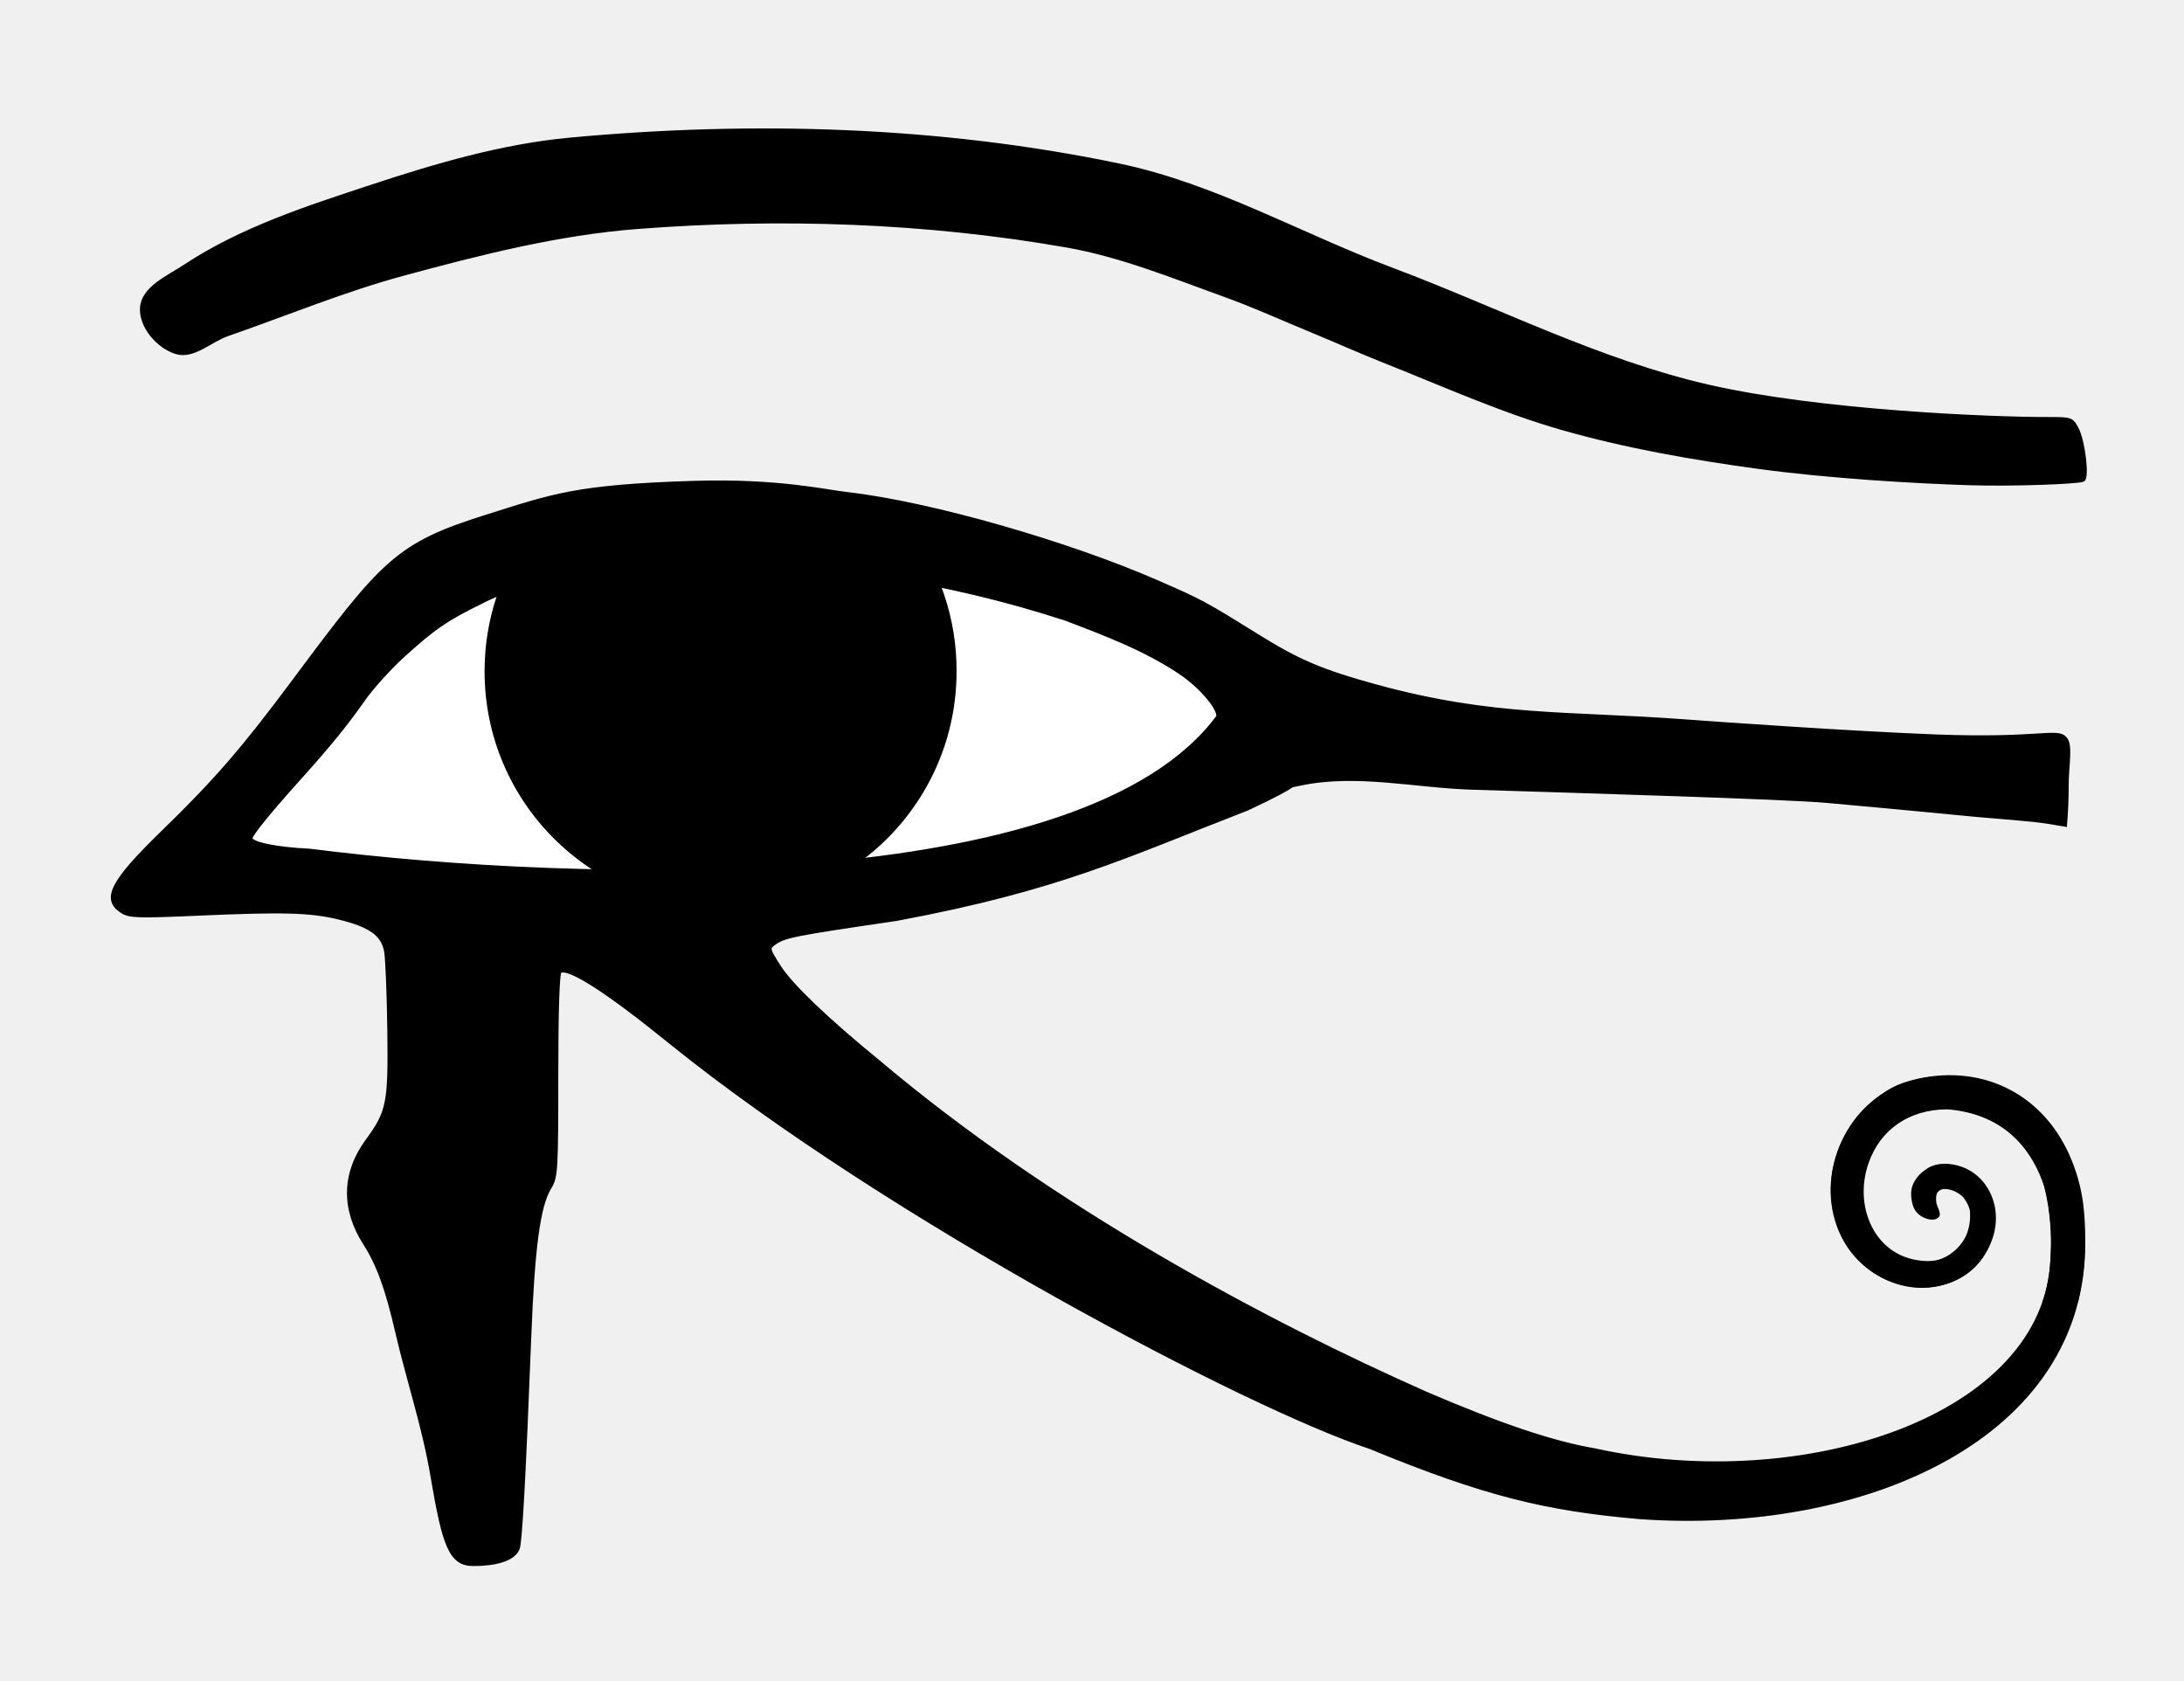
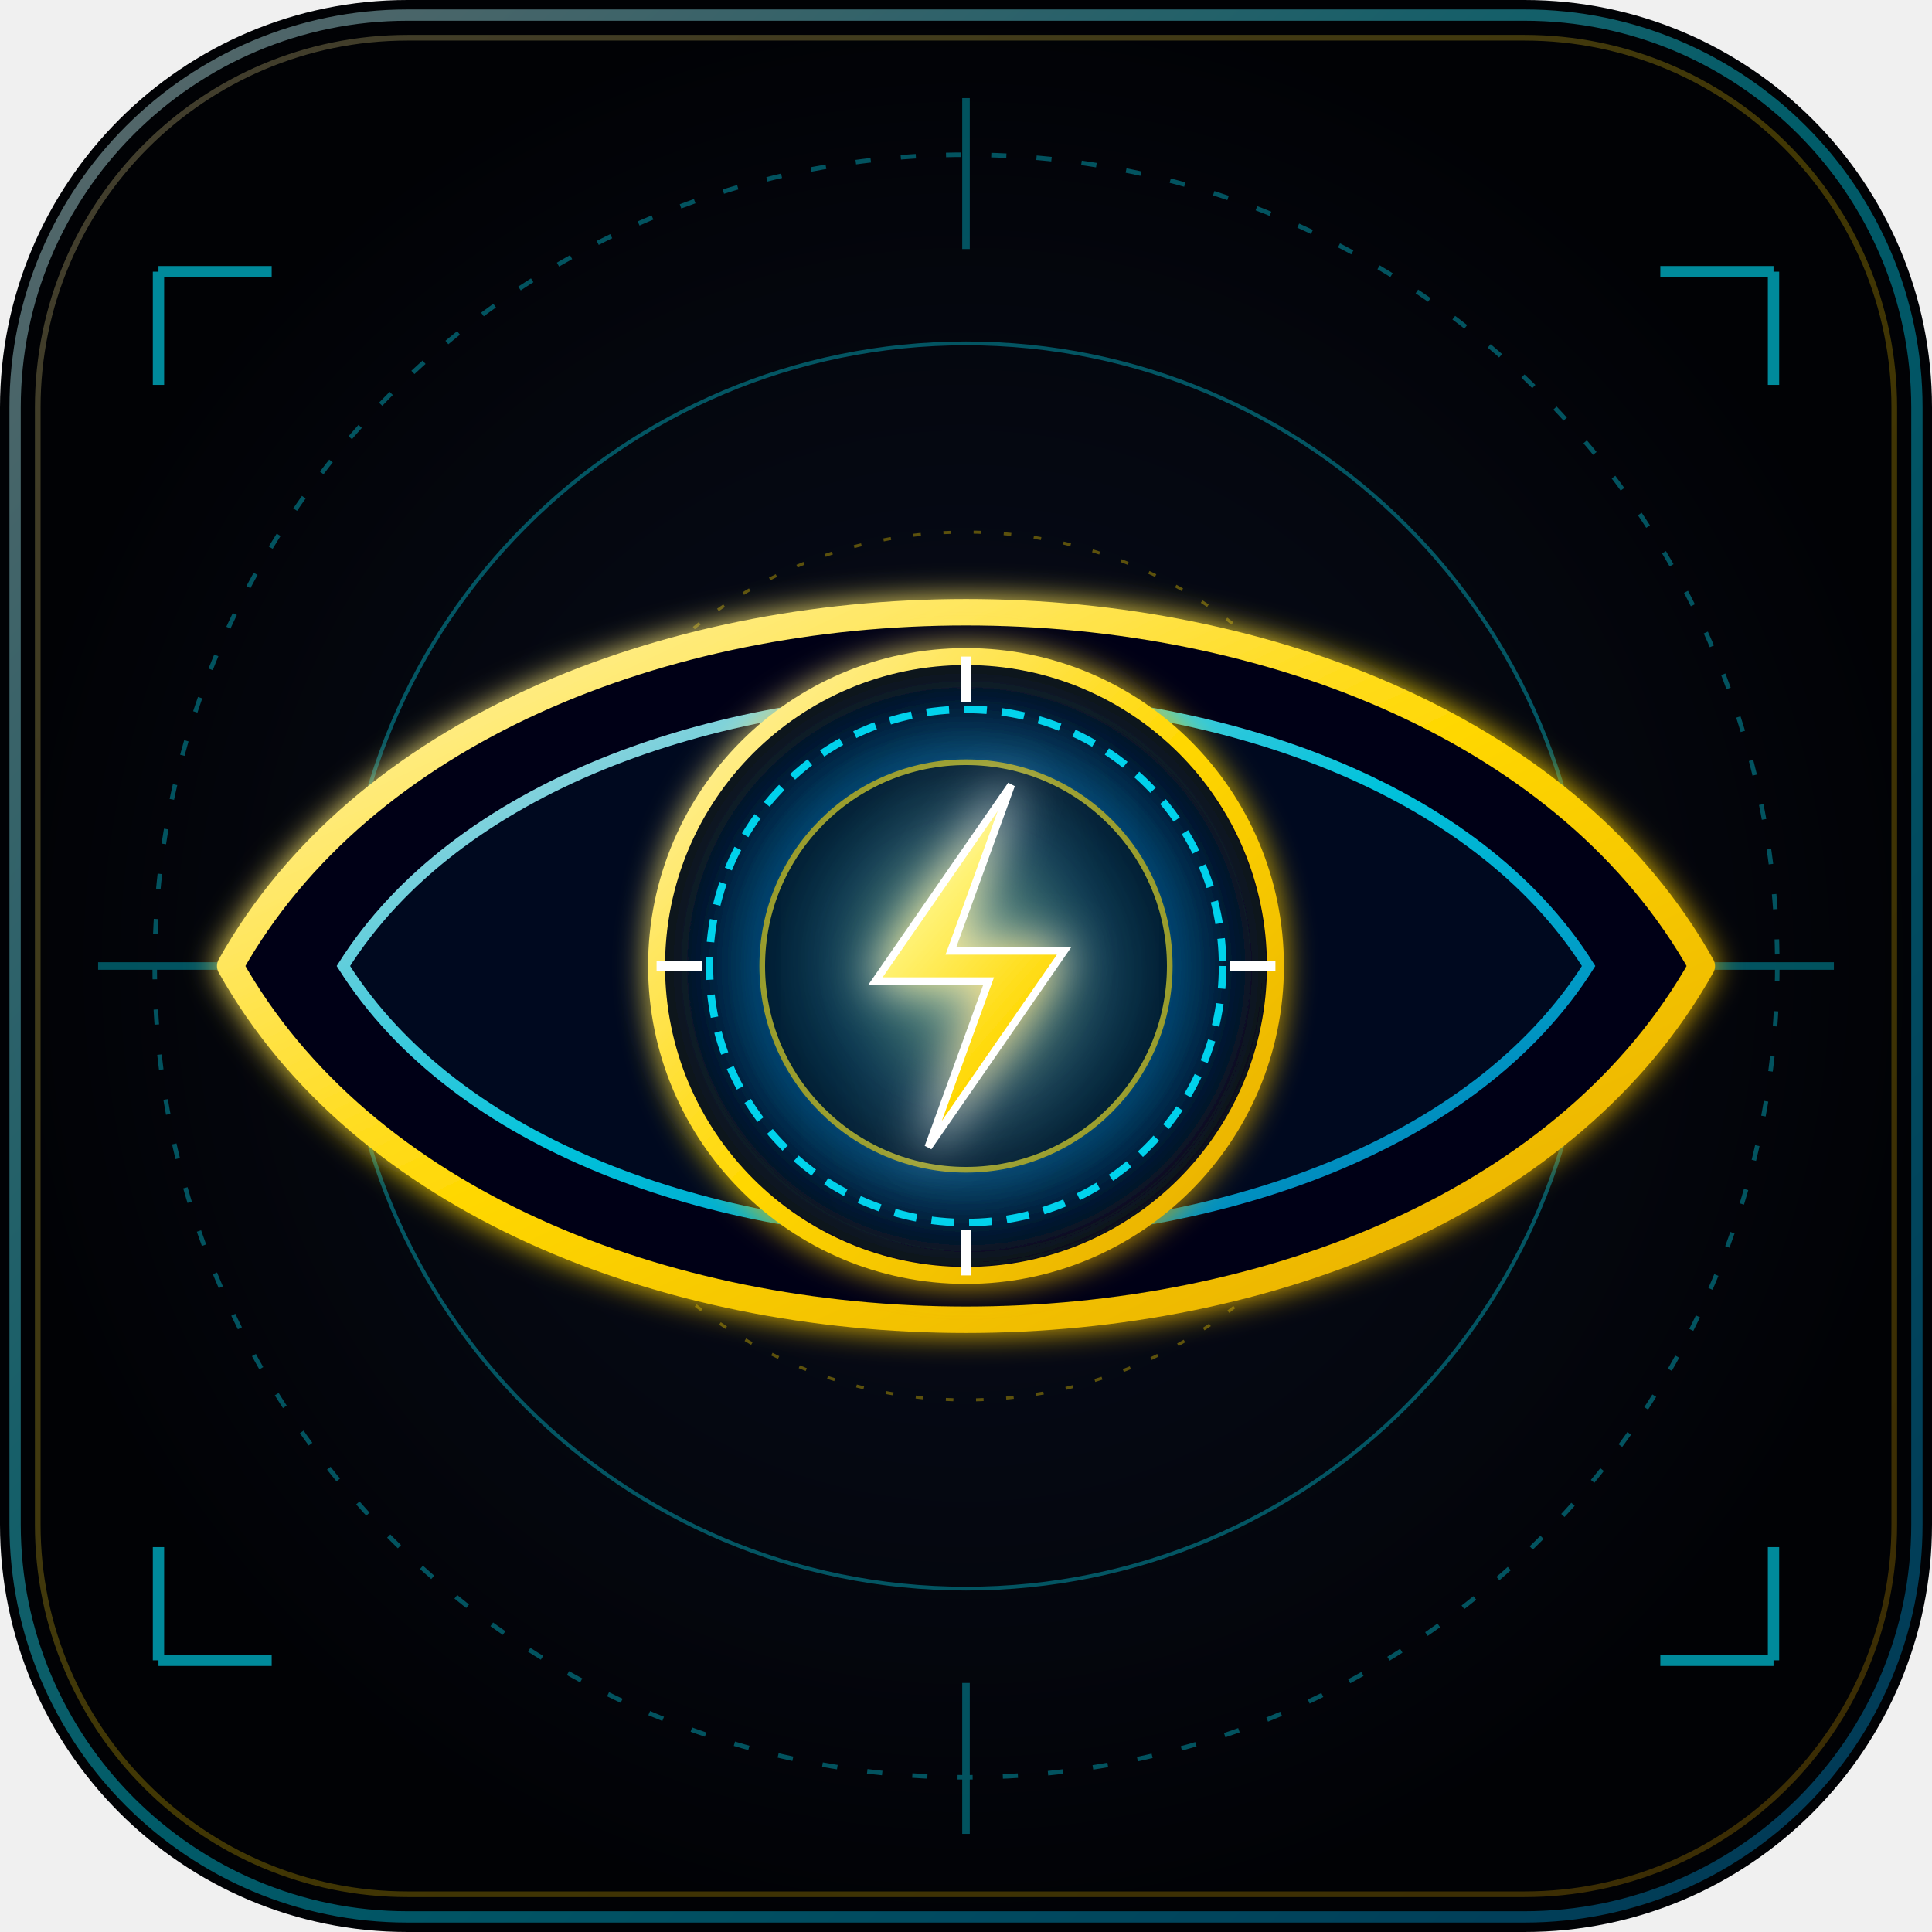
- <svg xmlns="http://www.w3.org/2000/svg" height="500" width="650" version="1.1">
-   <path d="m620.39,364.82c-0.536-7.268-1.777-14.482-5.029-21.276-9.479-19.803-33.963-29.34-53.026-19.284-15.333,8.088-22.563,29.331-13.578,45.149,6.873,12.099,23.072,18.235,35.622,10.228,4.433-2.828,7.634-7.279,8.994-12.286,1.359-5.006,0.685-10.798-2.939-15.401-2.236-2.841-5.447-4.765-9.111-5.408-3.664-0.643-8.171,0.404-10.875,3.997-1.783,2.369-1.91,4.545-1.411,7.113,0.25,1.284,0.781,2.84,2.351,3.997,1.57,1.157,4.293,1.942,5.584,0.588,1.107-1.161-0.675-3.153-0.73-4.756-0.039-0.832-0.077-1.732,0.26-2.474,0.897-1.146,1.849-1.342,3.468-1.058,1.655,0.29,3.647,1.454,4.585,2.645v0.059c2.022,2.599,2.372,5.594,1.528,8.7-0.816,3.007-2.857,5.919-5.467,7.701l-0.294,0.235c-8.545,5.452-18.484,0.703-23.392-7.937-6.716-11.823-1.511-26.282,10.285-32.505,15.078-7.954,35.744,1.451,40.36,17.085,4.566,15.464,2.872,30.938,0.274,37.511l10.609,0.073c2.558-12.089,1.929-15.035,1.929-22.696z" />
-   <path d="m182.52,260.66c-17.668-13.594-26.097-35.697-29.523-57.078-1.464-9.395-1.975-19.069-0.142-28.452-14.1,0.299-25.825,9.336-36.433,17.663-18.603,15.53-35.228,33.824-47.215,54.967-3.632,6.175,5.343,4.634,8.807,5.923,30.729,5.842,62.032,11.753,93.438,8.916,3.724-0.425,7.428-1.045,11.069-1.94z" fill="#fff" />
-   <path d="m366.06,210.87c-10.816-13.823-26.523-22.816-42.335-29.821-12.478-5.361-25.719-9.195-39.307-10.133-3.601-0.492-7.201-0.983-10.802-1.475,5.886,13.4,9.334,29.076,3.95,43.223-5.777,15.238-17.145,27.376-24.994,41.49-4.602,5.226,5.322,2.768,8.463,3.535,25.451-0.025,51.385-4.474,74.255-16.006,13.053-6.755,25.175-16.863,30.769-30.813z" fill="#fff" />
-   <path d="m158.66,157a70.231,70.231,0,0,0,-14.44,42.81,70.235,70.235,0,1,0,140.47,0,70.231,70.231,0,0,0,-14.28,-42.81h-111.75z" fill="#000" />
-   <path stroke="#000" d="m140.86,465.53c-6.733,0-8.714-5.446-12.181-25.899-2.448-14.774-7.107-28.463-10.502-43.043-3.022-13.117-5.643-20.332-9.669-26.618-6.553-10.229-6.301-20.921,0.717-30.481,6.33-8.623,6.827-11.121,6.547-32.901-0.138-10.725-0.564-21.286-0.947-23.468-0.881-5.018-4.615-7.692-13.904-9.959-8.483-2.07-16.525-2.293-41.967-1.168-18.144,0.802-20.457,0.723-22.75-0.779-5.627-3.687-2.953-8.841,12.261-23.626,15.69-15.249,23.876-24.688,38.811-44.75,26.839-36.053,30.927-40.83,57.501-49.189,19.575-6.158,26.691-9.012,62.031-10.06,24.654-0.731,38.767,2.596,45.357,3.347,25.219,2.872,66.247,14.877,91.933,26.083,13.581,5.925,14.042,6.172,30.115,16.152,11.981,7.439,18.733,10.459,35.44,15.034,34.886,9.553,56.753,7.758,92,10.378,9.258,0.688,49.298,3.515,74.5,4.478,30.689,1.173,35.835-2.038,38.423,0.55,2.031,2.031,0.564,8.181,0.602,14.306,0.024,3.738-0.184,7.664-0.486,11.602-8.192-1.424-8.035-1.368-26.54-2.917-1.681-0.141-16.718-1.669-44.5-4.173-11.867-1.069-70.326-2.845-105.5-3.925-16.997-0.522-34.357-4.723-51-1.235-5.762,1.208,2.387-1.116-16,7.481-36.313,14.051-55.853,23.79-104.5,32.83-30.774,4.52-33.208,4.974-36.376,7.291-1.746,1.276-1.662,1.617,1.677,6.836,3.564,5.572,14.275,15.81,29.699,28.389,51.619,43.564,115.05,77.431,162.89,98.598,22.221,9.512,37.55,14.655,50.108,16.811,61.892,13.654,134.26-9.494,136.11-56.959,0.049-1.256,0.499-6.001-0.14-12.079-0.445-4.236-0.896-7.322-2.293-11.095-3.979-10.75-12.413-20.407-28.672-21.755-11.746,0.022-20.375,6.156-23.95,16.17-4.562,12.78,1.319,27.071,14.023,29.565,6.64,1.304,11.222-0.526,14.271-4.468,3.342-4.322,3.72-12.026,1.356-15.634-2.276-3.473-7.246-5.275-10.824-3.925-3.612,1.364-4.993,0.366-0.654-3.184,0.38-0.249,0.778-0.459,1.191-0.631,6.668-2.792,17.127,4.123,17.913,14.135,0.712,11.495-7.705,20.279-19.249,20.94-6.566,0.376-14.594-1.966-20.026-7.803-13.425-14.428-9.171-34.885,2.959-45.762,4.613-4.137,7.753-6.058,14.065-7.477,19.37-4.355,37.69,4.513,45.528,24.301,3.564,8.999,3.768,16.201,3.852,23.221,0.704,58.895-65.742,87.202-131.95,82.517-28.009-2.412-46.229-6.809-80.495-20.915-36.58-12.09-143.44-68.32-207.96-120.33-18.846-15.317-30.511-22.813-33.055-21.24-0.616,0.381-0.99,11.992-0.992,30.802-0.004,28.758-0.102,30.352-2.072,33.583-3.279,5.379-4.935,17.725-5.982,44.608-1.633,41.914-2.675,60.915-3.444,62.778-1.396,3.383-7.031,4.664-13.289,4.664zm221.62-252.27c0.418-2.171-4.604-8.624-11.231-13.08-10.396-6.989-22.385-11.512-34.092-15.96-71.934-23.518-145.08-20.065-174.03-4.962-10.593,5.151-14.126,7.777-22.813,15.582-4.129,3.71-9.594,9.73-12.144,13.379-5.133,7.343-10.014,13.339-19.014,23.362-9.303,10.359-14.5,16.774-14.5,17.897,0,1.572,7.896,3.149,17.5,3.581,81.15,10.292,230.44,14.198,270.32-39.799zm224.18-69.351c-16.558-0.5-42.467-2.016-63.5-4.895-19.525-2.673-39.047-6.067-58-11.467-17.982-5.123-35.124-12.85-52.5-19.754-7.724-3.069-15.32-6.453-23-9.632-8.319-3.443-16.53-7.172-25-10.224-15.523-5.593-30.986-11.946-47.239-14.789-41.988-7.346-85.261-8.779-127.76-5.499-23.554,1.818-46.695,7.712-69.5,13.878-17.863,4.829-35.019,11.972-52.5,18.041-5.069,1.761-10.039,6.841-15.177,5.321-5.396-1.6-10.73-7.749-10.317-13.361,0.434-5.884,7.835-9.014,12.753-12.272,16.823-11.146,36.498-17.485,55.661-23.803,19.219-6.335,38.923-12.127,59.072-14.001,54.326-5.053,110.09-3.43,163.5,7.727,28.29,5.91,53.945,20.759,81,30.92,31.437,11.806,61.76,27.444,94.5,34.909,33.045,7.534,83.745,9.629,101.22,9.591,6.543-0.014,6.769,0.071,8.36,3.147,1.851,3.58,3.126,14.296,1.793,15.077-1.339,0.784-21.593,1.445-33.376,1.089z" />
+ <svg xmlns="http://www.w3.org/2000/svg" viewBox="0 0 512 512" width="512" height="512">
+   <defs>
+     <radialGradient id="bgGrad" cx="50%" cy="50%" r="50%">
+       <stop offset="0%" stop-color="#080d1e" />
+       <stop offset="70%" stop-color="#04060d" />
+       <stop offset="100%" stop-color="#010205" />
+     </radialGradient>
+     <radialGradient id="irisGrad" cx="50%" cy="50%" r="50%">
+       <stop offset="0%" stop-color="#00E5FF" stop-opacity="0.9" />
+       <stop offset="45%" stop-color="#0077B6" stop-opacity="0.8" />
+       <stop offset="85%" stop-color="#021B35" stop-opacity="0.95" />
+       <stop offset="100%" stop-color="#030814" />
+     </radialGradient>
+     <linearGradient id="goldRim" x1="0%" y1="0%" x2="100%" y2="100%">
+       <stop offset="0%" stop-color="#FFF5B8" />
+       <stop offset="50%" stop-color="#FFD700" />
+       <stop offset="100%" stop-color="#E5A900" />
+     </linearGradient>
+     <linearGradient id="cyanRim" x1="0%" y1="0%" x2="100%" y2="100%">
+       <stop offset="0%" stop-color="#E0FFFF" />
+       <stop offset="50%" stop-color="#00E5FF" />
+       <stop offset="100%" stop-color="#0088CC" />
+     </linearGradient>
+     <linearGradient id="lightningGlow" x1="20%" y1="0%" x2="80%" y2="100%">
+       <stop offset="0%" stop-color="#FFFFFF" />
+       <stop offset="30%" stop-color="#FFF275" />
+       <stop offset="75%" stop-color="#FFD700" />
+       <stop offset="100%" stop-color="#FF9500" />
+     </linearGradient>
+     <filter id="glow-bolt" x="-50%" y="-50%" width="200%" height="200%">
+       <feGaussianBlur stdDeviation="6" result="blur1" />
+       <feGaussianBlur stdDeviation="14" result="blur2" />
+       <feMerge>
+         <feMergeNode in="blur2" />
+         <feMergeNode in="blur1" />
+         <feMergeNode in="SourceGraphic" />
+       </feMerge>
+     </filter>
+     <filter id="glow-cyan" x="-30%" y="-30%" width="160%" height="160%">
+       <feGaussianBlur stdDeviation="4" result="blur" />
+       <feMerge>
+         <feMergeNode in="blur" />
+         <feMergeNode in="SourceGraphic" />
+       </feMerge>
+     </filter>
+   </defs>
+   <rect width="512" height="512" rx="108" fill="url(#bgGrad)" />
+   <rect width="504" height="504" x="4" y="4" rx="104" fill="none" stroke="url(#cyanRim)" stroke-width="3" opacity="0.4" />
+   <rect width="492" height="492" x="10" y="10" rx="98" fill="none" stroke="url(#goldRim)" stroke-width="1.5" opacity="0.25" />
+   <g transform="translate(256, 256)" opacity="0.35">
+     <circle cx="0" cy="0" r="215" fill="none" stroke="#00E5FF" stroke-width="1.2" stroke-dasharray="4, 8" />
+     <circle cx="0" cy="0" r="165" fill="none" stroke="#00E5FF" stroke-width="1" />
+     <circle cx="0" cy="0" r="115" fill="none" stroke="#FFD700" stroke-width="0.8" stroke-dasharray="2, 6" />
+     <line x1="-230" y1="0" x2="-190" y2="0" stroke="#00E5FF" stroke-width="2" />
+     <line x1="190" y1="0" x2="230" y2="0" stroke="#00E5FF" stroke-width="2" />
+     <line x1="0" y1="-230" x2="0" y2="-190" stroke="#00E5FF" stroke-width="2" />
+     <line x1="0" y1="190" x2="0" y2="230" stroke="#00E5FF" stroke-width="2" />
+   </g>
+   <g transform="translate(256, 256)">
+     <path d="M-195 0 C-125 -125 125 -125 195 0 C125 125 -125 125 -195 0 Z" fill="#030612" stroke="url(#goldRim)" stroke-width="7" stroke-linejoin="round" filter="url(#glow-cyan)" />
+     <path d="M-165 0 C-105 -95 105 -95 165 0 C105 95 -105 95 -165 0 Z" fill="rgba(0, 229, 255, 0.05)" stroke="url(#cyanRim)" stroke-width="3" opacity="0.85" />
+     <circle cx="0" cy="0" r="82" fill="url(#irisGrad)" stroke="url(#goldRim)" stroke-width="4.5" filter="url(#glow-cyan)" />
+     <circle cx="0" cy="0" r="68" fill="none" stroke="#00E5FF" stroke-width="2" stroke-dasharray="6, 4" opacity="0.9" />
+     <circle cx="0" cy="0" r="54" fill="#020409" stroke="#FFD700" stroke-width="1.5" opacity="0.6" />
+     <g filter="url(#glow-bolt)">
+       <polygon points="12,-48 -24,4 6,4 -10,48 26,-4 -4,-4" fill="url(#lightningGlow)" stroke="#FFFFFF" stroke-width="2" />
+     </g>
+     <line x1="0" y1="-82" x2="0" y2="-70" stroke="#FFF" stroke-width="2.5" />
+     <line x1="0" y1="70" x2="0" y2="82" stroke="#FFF" stroke-width="2.5" />
+     <line x1="-82" y1="0" x2="-70" y2="0" stroke="#FFF" stroke-width="2.5" />
+     <line x1="70" y1="0" x2="82" stroke="#FFF" stroke-width="2.5" />
+   </g>
+   <g stroke="#00E5FF" stroke-width="3" opacity="0.6" fill="none">
+     <path d="M42 72 L72 72 M42 72 L42 102" />
+     <path d="M470 72 L440 72 M470 72 L470 102" />
+     <path d="M42 440 L72 440 M42 440 L42 410" />
+     <path d="M470 440 L440 440 M470 440 L470 410" />
+   </g>
</svg>
